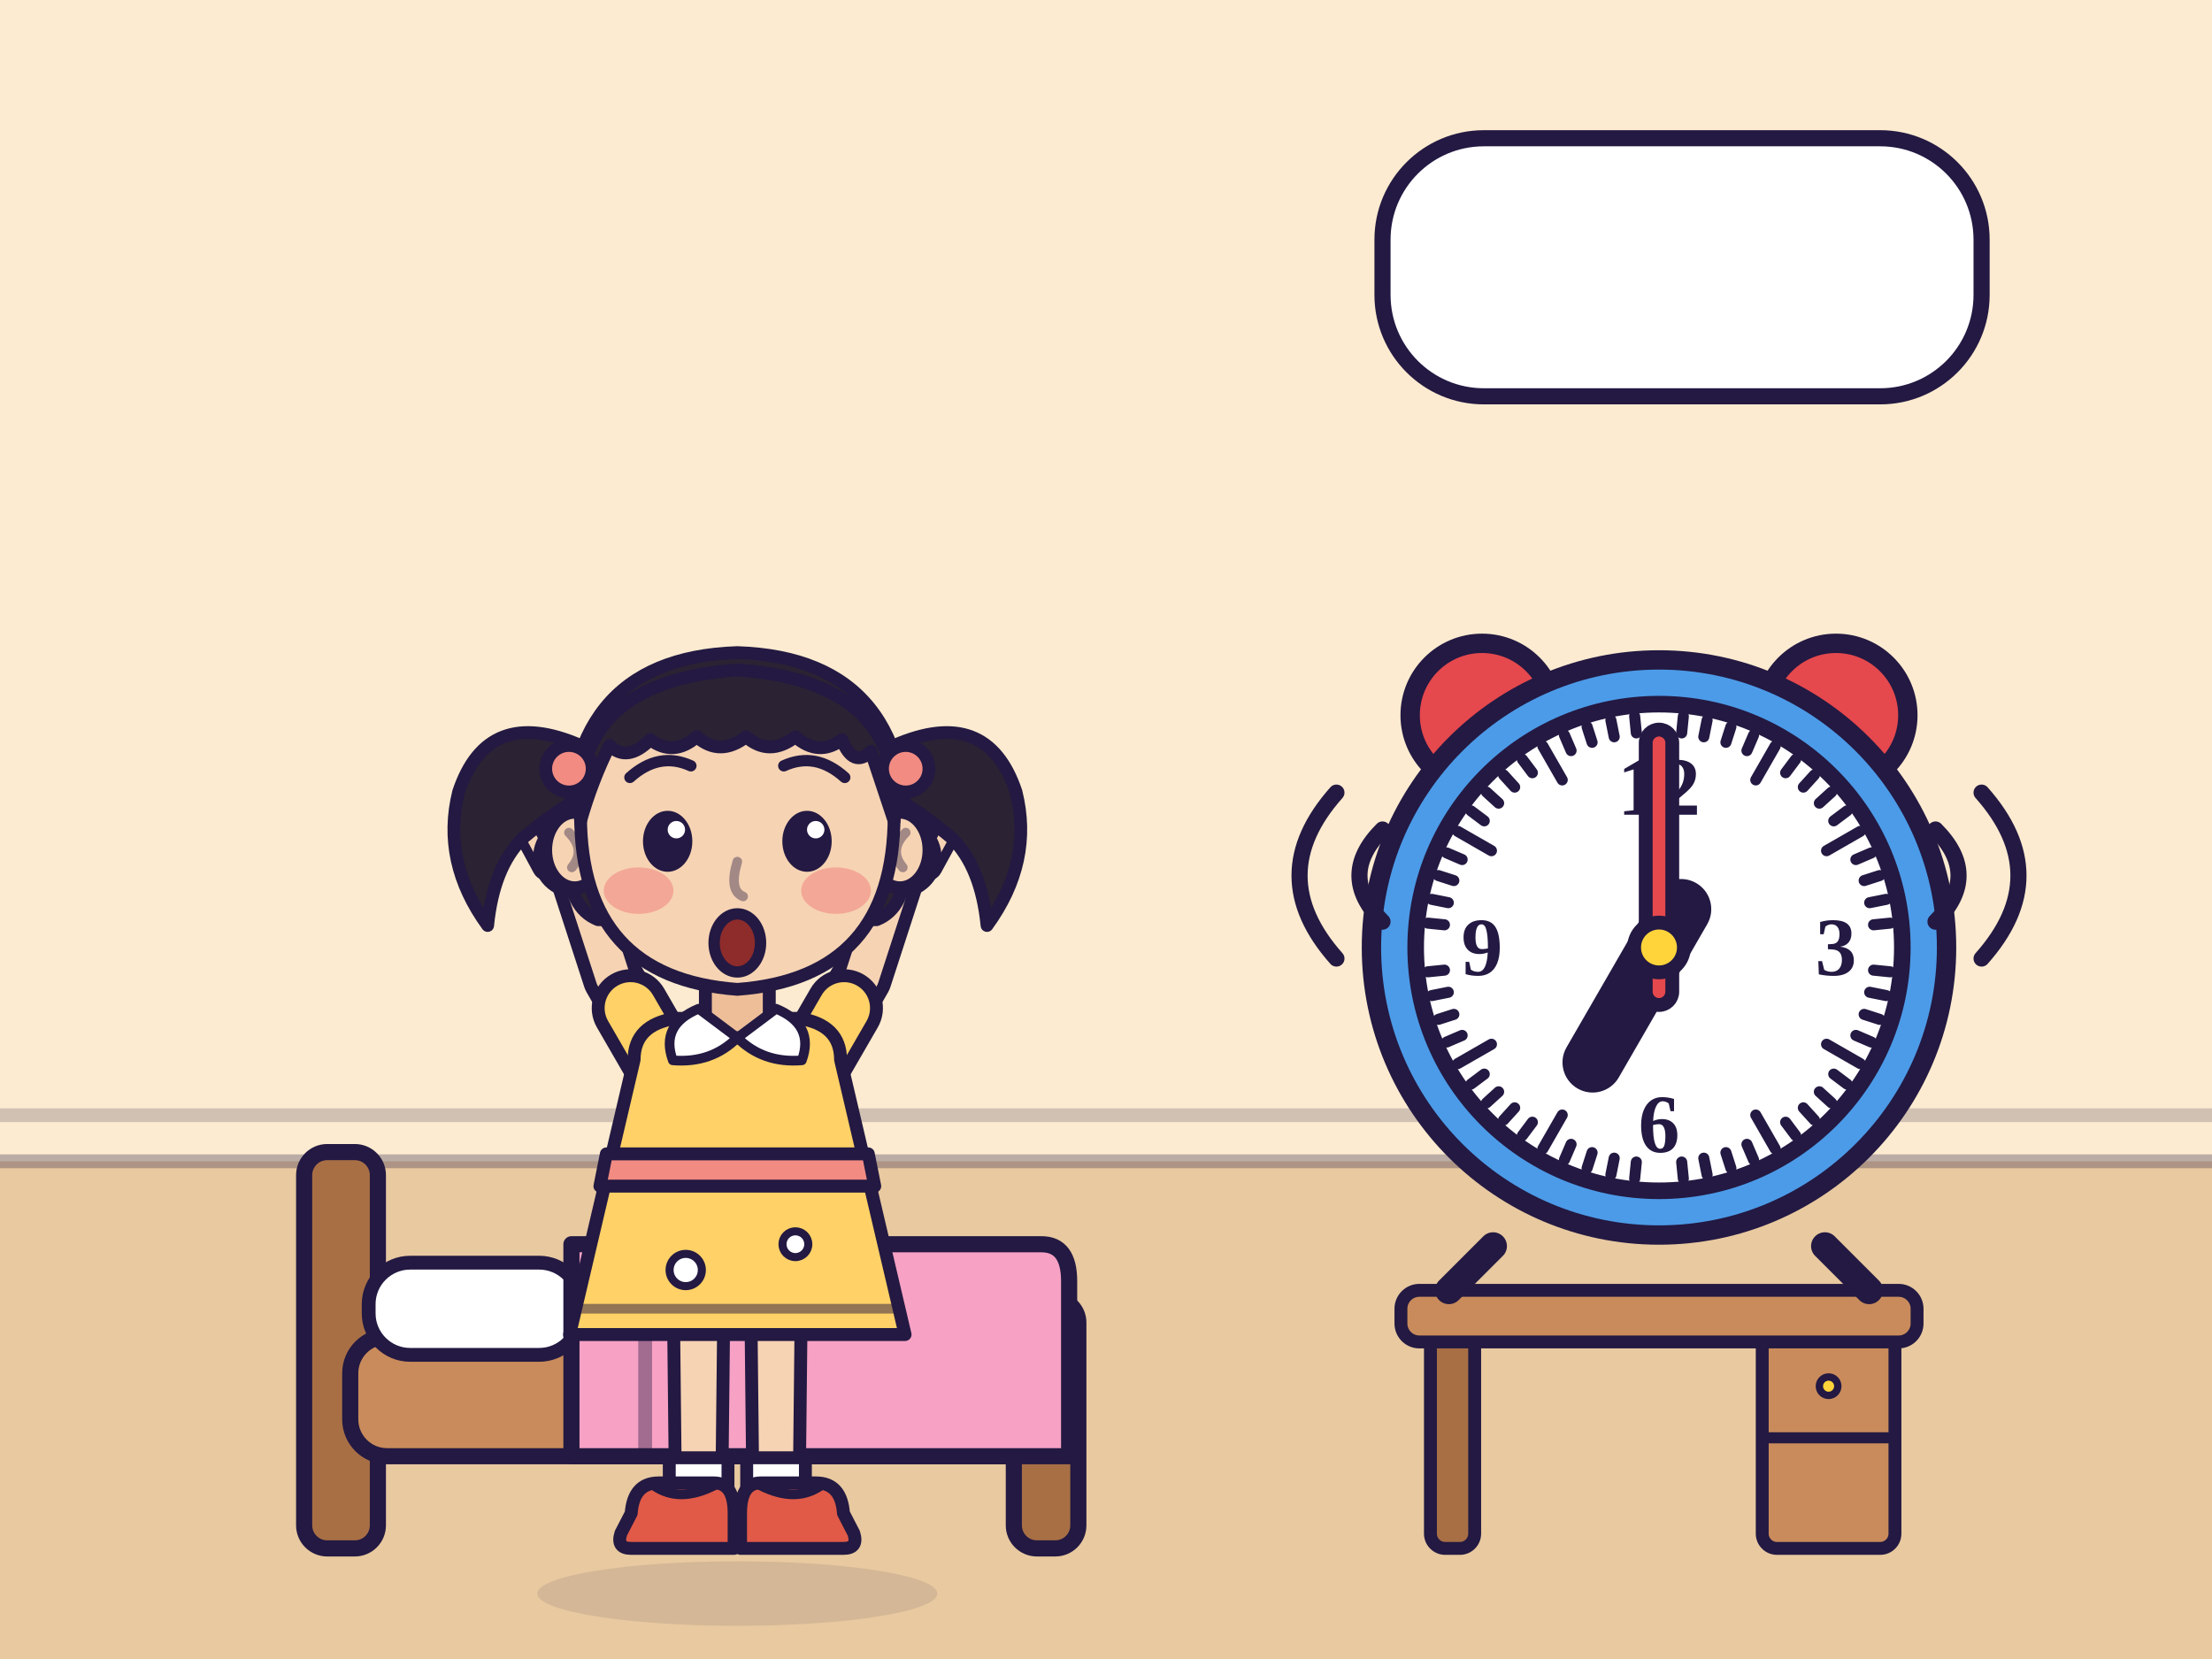
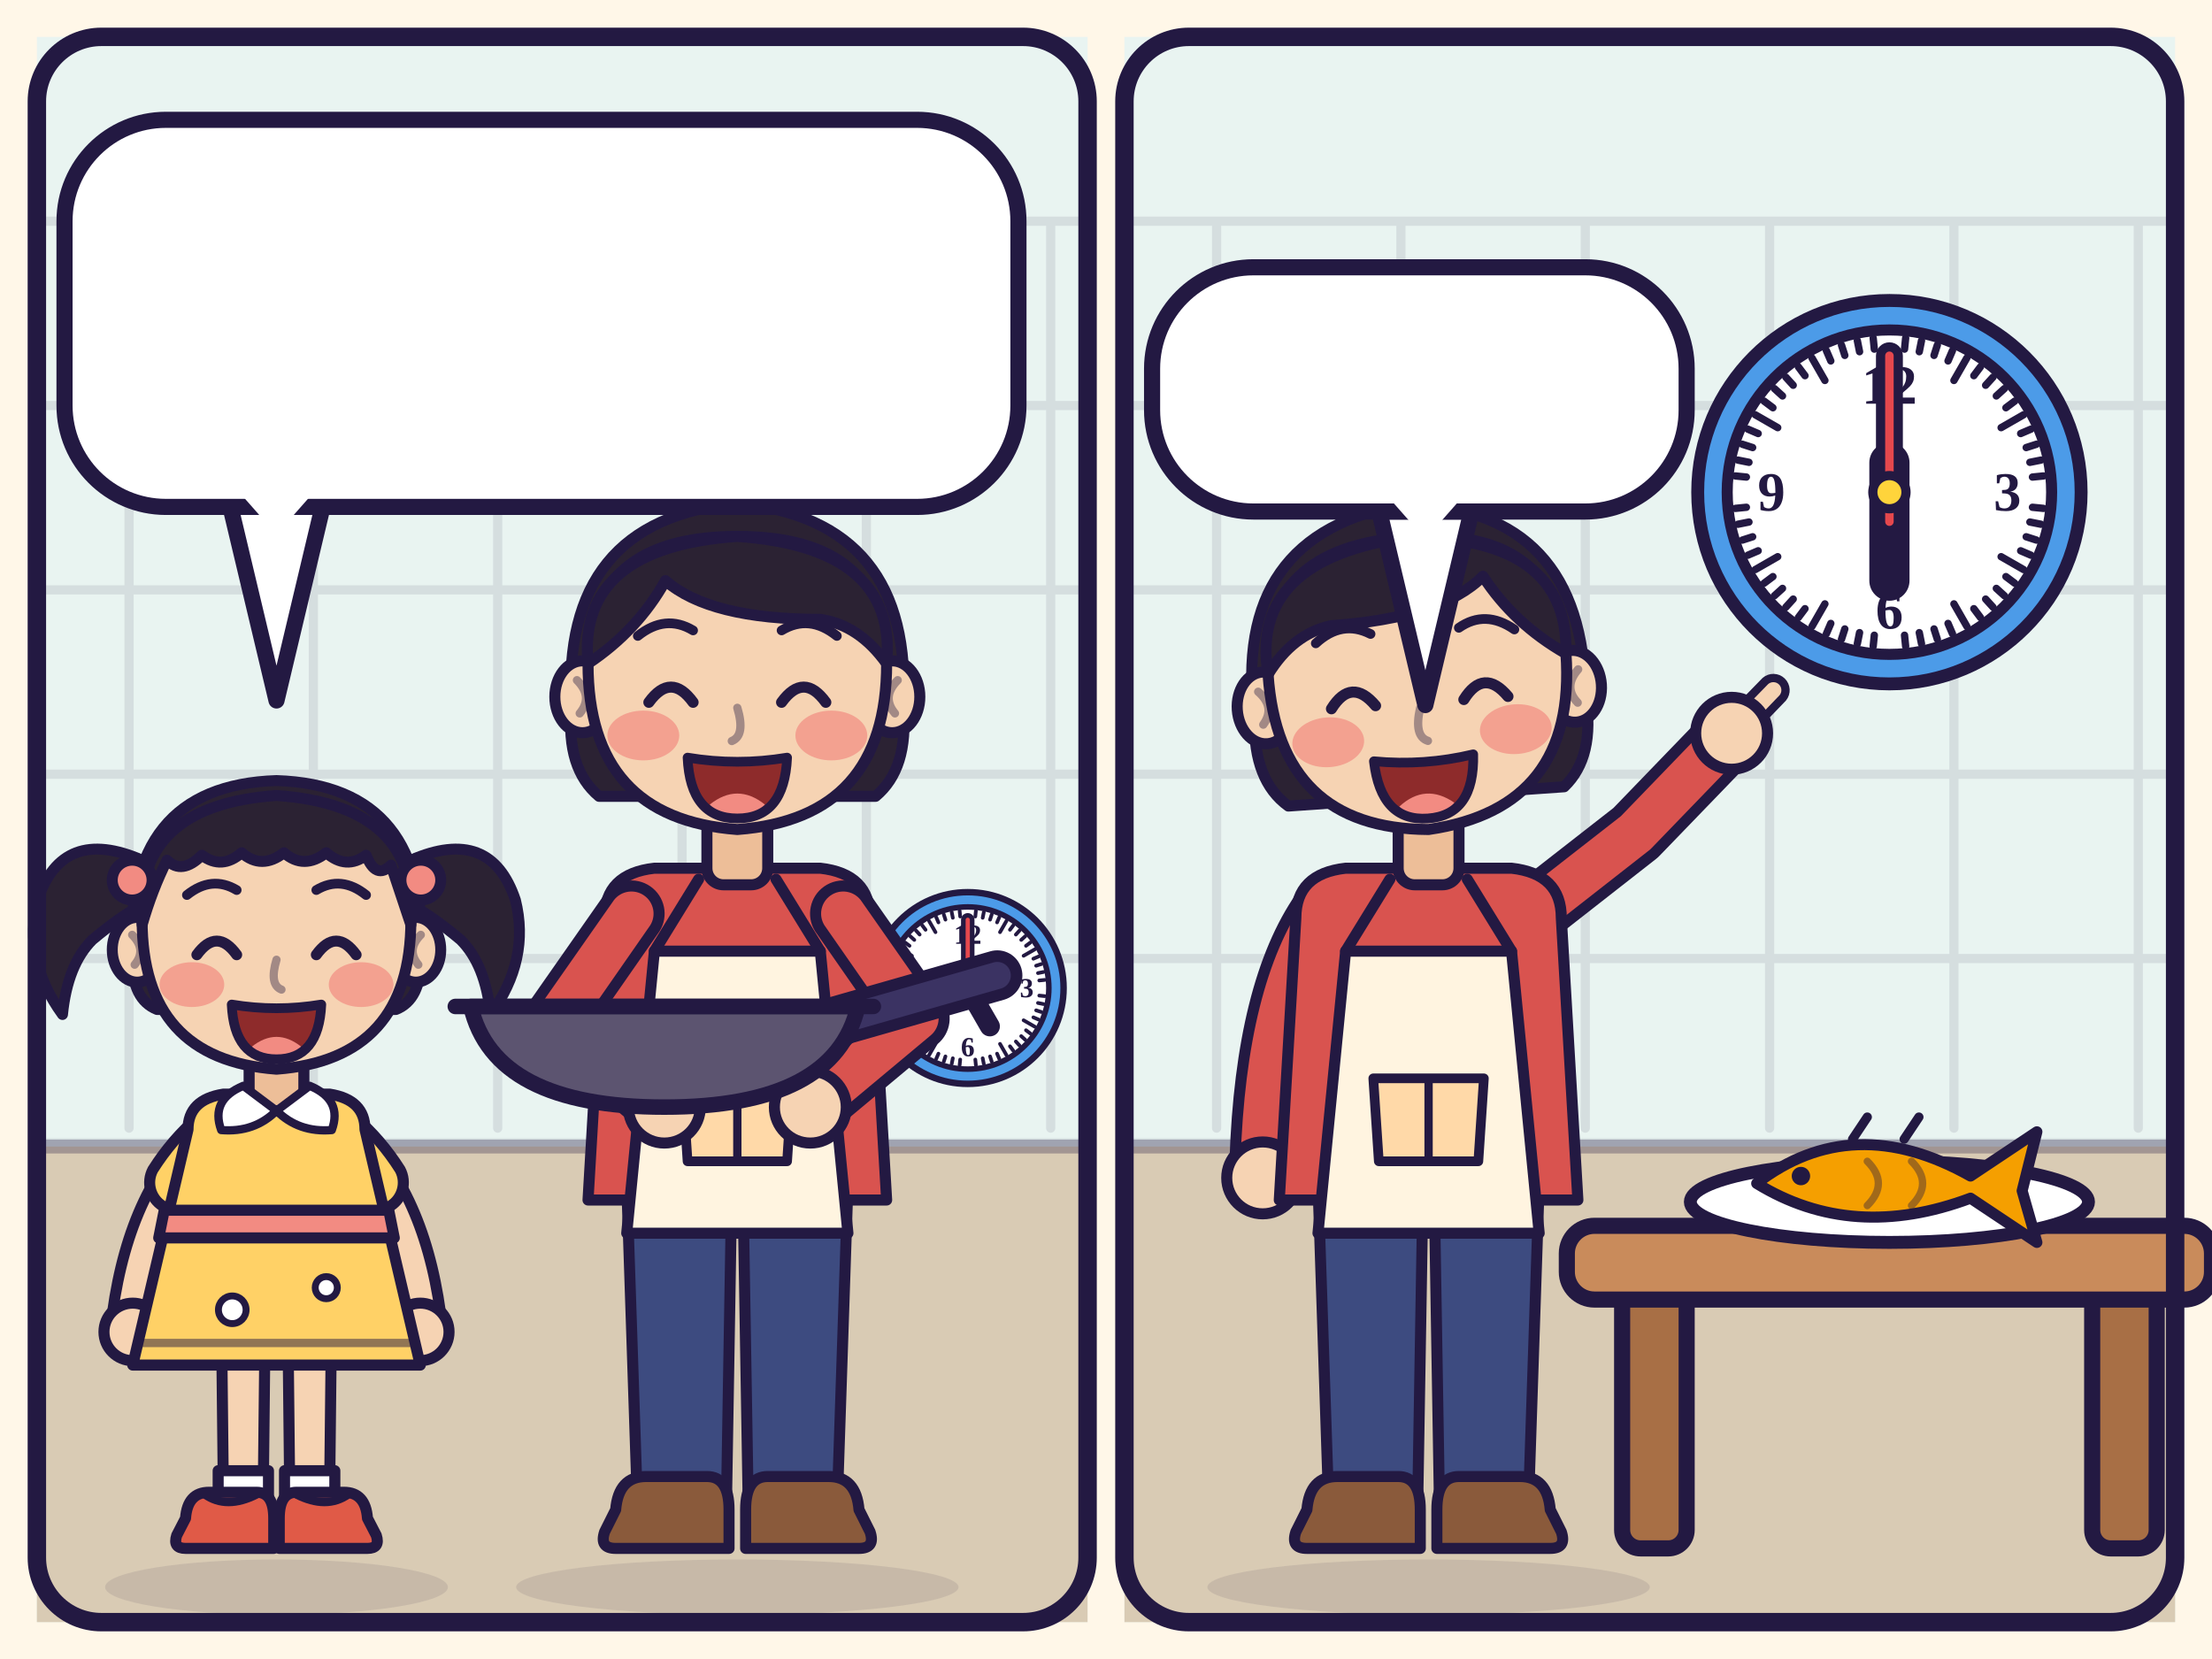
- <svg xmlns="http://www.w3.org/2000/svg" viewBox="0 0 480 360" role="img" aria-label="The alarm clock rings at exactly 7:00; Little Sister gets up by her bed: &quot;七点！&quot;">
+ <svg xmlns="http://www.w3.org/2000/svg" viewBox="0 0 480 360" role="img" aria-label="Panel 1 (five o’clock): Little Sister asks Mom, who is cooking: &quot;妈妈，我们几点吃饭？&quot; Panel 2 (six o’clock): Mom points at the clock: &quot;六点。&quot;">
  <g stroke="#231942" stroke-width="3.5" stroke-linejoin="round" stroke-linecap="round">
-     <rect x="0" y="0" width="480" height="360" fill="#FCEBD0" stroke="none" />
-     <rect x="0" y="252" width="480" height="108" fill="#E8C9A0" stroke="none" />
-     <path d="M0 252L480 252" fill="none" stroke-width="3" opacity="0.3" />
-     <path d="M0 242L480 242" fill="none" stroke-width="3" opacity="0.2" />
-     <g transform="translate(150 336)">
-       <g class="prop p-bed">
-         <rect x="-84" y="-86" width="16" height="86" rx="5" fill="#A86F45" />
-         <rect x="70" y="-54" width="14" height="54" rx="5" fill="#A86F45" />
-         <rect x="-74" y="-46" width="152" height="26" rx="8" fill="#C98B5B" />
-         <rect x="-70" y="-62" width="46" height="20" rx="9" fill="#FFFFFF" stroke-width="3" />
-         <path d="M-26-66L76-66Q82-66 82-58L82-20L-26-20Z" fill="#F7A1C4" />
-         <path d="M-10-66L-10-20" fill="none" stroke-width="3" opacity="0.4" />
-       </g>
-     </g>
-     <g transform="translate(360 336) scale(0.8 0.8)">
-       <g class="prop p-desk">
-         <rect x="-62" y="-58" width="12" height="58" rx="4" fill="#A86F45" />
-         <rect x="28" y="-58" width="36" height="58" rx="4" fill="#C98B5B" />
-         <path d="M30-30L62-30" fill="none" stroke-width="3" />
-         <circle cx="46" cy="-44" r="2.5" fill="#FFD43B" stroke-width="2" />
-         <rect x="-70" y="-70" width="140" height="14" rx="5" fill="#C98B5B" />
-       </g>
-     </g>
-     <g transform="translate(360 280) scale(1.2 1.2)">
-       <g class="prop p-clock target">
-         <circle cx="-32" cy="-104" r="13" fill="#E5484D" />
-         <circle cx="32" cy="-104" r="13" fill="#E5484D" />
-         <path d="M-30-8L-38 0M30-8L38 0" fill="none" stroke-width="5" />
-         <circle cx="0" cy="-62" r="52" fill="#4C9BE8" />
-         <circle cx="0" cy="-62" r="44" fill="#FFFFFF" stroke-width="3" />
-         <path d="M4.1 -100.8L4.4 -103.8M8.1 -100.1L8.7 -103.1M12.1 -99.1L13 -101.9M15.9 -97.6L17.1 -100.4M17.5 -92.3L21 -98.4M22.9 -93.6L24.7 -96M26.1 -91L28.1 -93.2M29 -88.1L31.2 -90.1M31.6 -84.9L34 -86.7M30.3 -79.5L36.4 -83M35.6 -77.9L38.4 -79.1M37.1 -74.1L39.9 -75M38.1 -70.1L41.1 -70.7M38.8 -66.1L41.8 -66.4M38.8 -57.9L41.8 -57.6M38.1 -53.9L41.1 -53.3M37.1 -49.9L39.9 -49M35.6 -46.1L38.4 -44.9M30.3 -44.5L36.4 -41M31.6 -39.1L34 -37.3M29 -35.9L31.2 -33.9M26.1 -33L28.1 -30.8M22.9 -30.4L24.7 -28M17.5 -31.7L21 -25.6M15.9 -26.4L17.1 -23.6M12.1 -24.9L13 -22.1M8.1 -23.9L8.7 -20.9M4.1 -23.2L4.4 -20.2M-4.1 -23.2L-4.4 -20.2M-8.1 -23.9L-8.7 -20.9M-12.1 -24.9L-13 -22.1M-15.9 -26.4L-17.1 -23.6M-17.5 -31.7L-21 -25.6M-22.9 -30.4L-24.7 -28M-26.1 -33L-28.1 -30.8M-29 -35.9L-31.2 -33.9M-31.6 -39.1L-34 -37.3M-30.3 -44.5L-36.4 -41M-35.6 -46.1L-38.4 -44.9M-37.1 -49.9L-39.9 -49M-38.1 -53.9L-41.1 -53.3M-38.8 -57.9L-41.8 -57.6M-38.8 -66.1L-41.8 -66.4M-38.1 -70.1L-41.1 -70.7M-37.1 -74.1L-39.9 -75M-35.6 -77.9L-38.4 -79.1M-30.3 -79.5L-36.4 -83M-31.6 -84.9L-34 -86.7M-29 -88.1L-31.2 -90.1M-26.1 -91L-28.1 -93.2M-22.9 -93.6L-24.7 -96M-17.5 -92.3L-21 -98.4M-15.9 -97.6L-17.1 -100.4M-12.1 -99.1L-13 -101.9M-8.1 -100.1L-8.7 -103.1M-4.1 -100.8L-4.4 -103.8" fill="none" stroke-width="2" />
-         <text x="0" y="-86" font-family="Baloo 2, Nunito, sans-serif" font-weight="800" font-size="15" text-anchor="middle" fill="#231942" stroke="none">12</text>
-         <text x="32" y="-57" font-family="Baloo 2, Nunito, sans-serif" font-weight="800" font-size="15" text-anchor="middle" fill="#231942" stroke="none">3</text>
-         <text x="0" y="-25" font-family="Baloo 2, Nunito, sans-serif" font-weight="800" font-size="15" text-anchor="middle" fill="#231942" stroke="none">6</text>
-         <text x="-32" y="-57" font-family="Baloo 2, Nunito, sans-serif" font-weight="800" font-size="15" text-anchor="middle" fill="#231942" stroke="none">9</text>
-         <g transform="translate(0 -62)">
-           <g class="hand-h">
-             <g transform="rotate(210)">
-               <path d="M4.2 8L4.2-24A4.2 4.2 0 0 0-4.2-24L-4.2 8A4.2 4.2 0 0 0 4.2 8Z" fill="#231942" stroke-width="2.5" />
-             </g>
-           </g>
-         </g>
-         <g transform="translate(0 -62)">
-           <g class="hand-m">
-             <g transform="rotate(0)">
-               <path d="M2.4 8L2.4-37A2.4 2.4 0 0 0-2.4-37L-2.4 8A2.4 2.4 0 0 0 2.4 8Z" fill="#E5484D" stroke-width="2.5" />
-             </g>
-           </g>
-         </g>
-         <circle cx="0" cy="-62" r="4.5" fill="#FFD43B" stroke-width="2.5" />
-       </g>
-     </g>
-     <g transform="translate(420 210)">
-       <g class="prop p-sound-lines bob">
-         <path d="M0-30Q10-20 0-10M10-38Q26-20 10-2" fill="none" stroke-width="3.5" />
-       </g>
-     </g>
-     <g transform="translate(300 210) scale(-1 1)">
-       <g class="prop p-sound-lines bob">
-         <path d="M0-30Q10-20 0-10M10-38Q26-20 10-2" fill="none" stroke-width="3.5" />
-       </g>
-     </g>
-     <g transform="translate(160 336) scale(0.7 0.7)">
-       <g class="char c-1 ch-meimei act">
-         <g transform="translate(-150 -432)">
-           <ellipse class="shadow" cx="150" cy="446" rx="62" ry="10" fill="#231942" stroke="none" opacity="0.1" />
-           <g class="figure" stroke="#231942" stroke-width="4" stroke-linejoin="round" stroke-linecap="round">
-             <g class="legs">
-               <path d="M129.9 329.7L146.1 329.7L145.1 422.6L130.9 422.6Z" fill="#F6D3B3" />
-               <path d="M128.9 403.9L147.1 403.9L147.1 422.6L128.9 422.6Z" fill="#FFFFFF" />
-               <path d="M153.9 329.7L170.1 329.7L169.1 422.6L154.9 422.6Z" fill="#F6D3B3" />
-               <path d="M152.9 403.9L171.1 403.9L171.1 422.6L152.9 422.6Z" fill="#FFFFFF" />
-               <path d="M149 421.1Q149 411.7 142.8 411.7L125.6 411.7Q117.8 411.7 117.1 421.1L113.9 427.3Q112.4 432 117.1 432L149 432Z" fill="#E05A47" />
-               <path d="M124.1 412.5Q131.9 418 142.8 412.5" fill="none" stroke-width="3" />
-               <path d="M151 421.1Q151 411.7 157.2 411.7L174.4 411.7Q182.2 411.7 182.9 421.1L186.1 427.3Q187.6 432 182.9 432L151 432Z" fill="#E05A47" />
-               <path d="M175.9 412.5Q168.1 418 157.2 412.5" fill="none" stroke-width="3" />
-             </g>
-             <g transform="translate(150 333.7)">
-               <g class="upper">
-                 <g transform="translate(-150 -333.7)">
-                   <g transform="translate(172 283.7)">
-                     <g class="arm-left">
-                       <g transform="translate(-172 -283.7)">
-                         <path d="M178.4 287.4L195 258.6A7.4 7.4 0 0 0 195.6 257.2L205.5 226.7A7.4 7.4 0 0 0 191.5 222.2L181.9 251.9L165.6 280A7.4 7.4 0 0 0 178.4 287.4Z" fill="#F6D3B3" />
-                         <path d="M180.7 288.7L191.8 269.5A10 10 0 0 0 174.4 259.5L163.3 278.7A10 10 0 0 0 180.7 288.7Z" fill="#FFD166" />
-                         <path d="M195.5 215.4L197.5 200A3.1 3.1 0 0 0 191.4 199.2L189.3 214.6A3.1 3.1 0 0 0 195.5 215.4Z" fill="#F6D3B3" stroke-width="3" />
-                         <path d="M201 217.6L205.5 200A3.1 3.1 0 0 0 199.5 198.4L194.9 216.1A3.1 3.1 0 0 0 201 217.6Z" fill="#F6D3B3" stroke-width="3" />
-                         <path d="M206.4 219.8L213.1 202.8A3.1 3.1 0 0 0 207.3 200.6L200.6 217.5A3.1 3.1 0 0 0 206.4 219.8Z" fill="#F6D3B3" stroke-width="3" />
-                         <path d="M211.8 221.9L219.5 207.8A3.1 3.1 0 0 0 214 204.8L206.3 218.9A3.1 3.1 0 0 0 211.8 221.9Z" fill="#F6D3B3" stroke-width="3" />
-                         <path d="M202.2 218.3L192.4 208.2A3.4 3.4 0 0 0 187.5 213L197.3 223.1A3.4 3.4 0 0 0 202.2 218.3Z" fill="#F6D3B3" stroke-width="3" />
-                         <circle class="hand" cx="200.7" cy="217.7" r="10.6" fill="#F6D3B3" />
-                       </g>
-                     </g>
-                   </g>
-                   <g transform="translate(128 283.7)">
-                     <g class="arm-right">
-                       <g transform="translate(-128 -283.7)">
-                         <path d="M134.4 280L118.1 251.9L108.5 222.2A7.4 7.4 0 0 0 94.5 226.7L104.4 257.2A7.4 7.4 0 0 0 105 258.6L121.6 287.4A7.4 7.4 0 0 0 134.4 280Z" fill="#F6D3B3" />
-                         <path d="M136.7 278.7L125.6 259.5A10 10 0 0 0 108.2 269.5L119.3 288.7A10 10 0 0 0 136.7 278.7Z" fill="#FFD166" />
-                         <path d="M93.7 218.9L86.3 205.2A3.1 3.1 0 0 0 80.8 208.2L88.2 221.9A3.1 3.1 0 0 0 93.7 218.9Z" fill="#F6D3B3" stroke-width="3" />
-                         <path d="M99.4 217.5L92.7 200.6A3.1 3.1 0 0 0 86.9 202.8L93.6 219.8A3.1 3.1 0 0 0 99.4 217.5Z" fill="#F6D3B3" stroke-width="3" />
-                         <path d="M105.1 216.1L100.5 198.4A3.1 3.1 0 0 0 94.5 200L99 217.6A3.1 3.1 0 0 0 105.1 216.1Z" fill="#F6D3B3" stroke-width="3" />
-                         <path d="M110.7 214.6L108.6 198.6A3.1 3.1 0 0 0 102.4 199.5L104.5 215.4A3.1 3.1 0 0 0 110.7 214.6Z" fill="#F6D3B3" stroke-width="3" />
-                         <path d="M102.7 223.1L112.5 213A3.4 3.4 0 0 0 107.6 208.2L97.8 218.3A3.4 3.4 0 0 0 102.7 223.1Z" fill="#F6D3B3" stroke-width="3" />
-                         <circle class="hand" cx="99.3" cy="217.7" r="10.6" fill="#F6D3B3" />
-                       </g>
-                     </g>
-                   </g>
-                   <g class="body">
-                     <path d="M118 280.5Q118 269.7 130.8 267.7L169.2 267.7Q182 269.7 182 280.5L202 365.7L98 365.7Z" fill="#FFD166" />
-                     <path d="M109.4 309.7L190.6 309.7L192.6 319.7L107.4 319.7Z" fill="#F28B82" />
-                     <g class="neck">
-                       <rect x="140.1" y="250.7" width="19.8" height="23" rx="6" fill="#EDBE98" />
-                     </g>
-                     <path d="M138 264.7Q126 269.7 130 280.7Q142 281.7 150 273.7Z" fill="#FFFFFF" stroke-width="3" />
-                     <path d="M162 264.7Q174 269.7 170 280.7Q158 281.7 150 273.7Z" fill="#FFFFFF" stroke-width="3" />
-                     <circle cx="134" cy="345.7" r="5" fill="#FFFFFF" stroke-width="2.5" />
-                     <circle cx="168" cy="337.7" r="4" fill="#FFFFFF" stroke-width="2.5" />
-                     <path d="M101.6 357.7L198.4 357.7" fill="none" stroke-width="3" opacity="0.5" />
-                   </g>
-                   <g transform="translate(150 258.7)">
-                     <g class="head">
-                       <g transform="translate(-150 -258.7)">
-                         <g transform="translate(150 210.1) scale(0.9)" stroke-width="4.4">
-                           <g class="hair-back">
-                             <path d="M-54-30Q-86-44-96-14Q-102 10-86 32Q-84 12-74 2Q-62-8-54-12Z" fill="#2B2233" />
-                             <path d="M54-30Q86-44 96-14Q102 10 86 32Q84 12 74 2Q62-8 54-12Z" fill="#2B2233" />
-                             <path d="M-58 10Q-62-60 0-62Q62-60 58 10Q58 26 48 30L-48 30Q-58 26-58 10Z" fill="#2B2233" />
-                           </g>
-                           <g class="ears">
-                             <ellipse cx="-56" cy="6" rx="10" ry="13" fill="#F6D3B3" />
-                             <ellipse cx="56" cy="6" rx="10" ry="13" fill="#F6D3B3" />
-                             <path d="M-58 0Q-52 6-57 12" fill="none" stroke-width="3.3" opacity="0.4" />
-                             <path d="M58 0Q52 6 57 12" fill="none" stroke-width="3.3" opacity="0.4" />
-                           </g>
-                           <path class="face" d="M-54-6Q-54-52 0-52Q54-52 54-6Q54 50 0 54Q-54 50-54-6Z" fill="#F6D3B3" />
-                           <g class="hair">
-                             <path d="M-54-4Q-58-52 0-56Q58-52 54-4Q50-16 46-28Q40-22 36-32Q28-26 20-33Q11-26 3-33Q-6-26-14-33Q-22-26-30-32Q-38-24-44-30Q-50-18-54-4Z" fill="#2B2233" />
-                             <circle cx="-58" cy="-22" r="8" fill="#F28B82" />
-                             <circle cx="58" cy="-22" r="8" fill="#F28B82" />
-                           </g>
-                           <g class="cheeks">
-                             <ellipse cx="-34" cy="20" rx="12" ry="8" fill="#F28B82" stroke="none" opacity="0.6" />
-                             <ellipse cx="34" cy="20" rx="12" ry="8" fill="#F28B82" stroke="none" opacity="0.6" />
-                           </g>
-                           <g class="brows">
-                             <path d="M-37-19Q-27-28-16-23M16-23Q27-28 37-19" fill="none" stroke-width="3.9" />
-                           </g>
-                           <g transform="translate(0 4)">
-                             <g class="eyes">
-                               <g transform="translate(0 -4)">
-                                 <ellipse cx="-24" cy="3" rx="8.5" ry="10.5" fill="#231942" stroke="none" />
-                                 <ellipse cx="24" cy="3" rx="8.5" ry="10.5" fill="#231942" stroke="none" />
-                                 <circle cx="-21" cy="-1" r="3" fill="#FFFFFF" stroke="none" />
-                                 <circle cx="27" cy="-1" r="3" fill="#FFFFFF" stroke="none" />
+     <rect x="0" y="0" width="480" height="360" fill="#FFF7E8" stroke="none" />
+     <g class="panel panel-1">
+       <rect x="8" y="8" width="228" height="344" fill="#E9F4F1" stroke="none" />
+       <path d="M28 48L28 244.8M68 48L68 244.8M108 48L108 244.8M148 48L148 244.8M188 48L188 244.8M228 48L228 244.8M8 48L236 48M8 88L236 88M8 128L236 128M8 168L236 168M8 208L236 208M8 248L236 248" fill="none" stroke-width="2" opacity="0.1" />
+       <rect x="8" y="248.8" width="228" height="103.2" fill="#D9CBB4" stroke="none" />
+       <path d="M8 248.8L236 248.8" fill="none" stroke-width="3" opacity="0.3" />
+       <g transform="translate(210 236) scale(0.4 0.4)">
+         <g class="prop p-clock">
+           <circle cx="0" cy="-54" r="52" fill="#4C9BE8" />
+           <circle cx="0" cy="-54" r="44" fill="#FFFFFF" stroke-width="3" />
+           <path d="M4.1 -92.8L4.4 -95.8M8.1 -92.1L8.7 -95.1M12.1 -91.1L13 -93.9M15.9 -89.6L17.1 -92.4M17.5 -84.3L21 -90.4M22.9 -85.6L24.7 -88M26.1 -83L28.1 -85.2M29 -80.1L31.2 -82.1M31.6 -76.9L34 -78.7M30.3 -71.5L36.4 -75M35.6 -69.9L38.4 -71.1M37.1 -66.1L39.9 -67M38.1 -62.1L41.1 -62.7M38.8 -58.1L41.8 -58.4M38.8 -49.9L41.8 -49.6M38.1 -45.9L41.1 -45.3M37.1 -41.9L39.9 -41M35.6 -38.1L38.4 -36.9M30.3 -36.5L36.4 -33M31.6 -31.1L34 -29.3M29 -27.9L31.2 -25.9M26.1 -25L28.1 -22.8M22.9 -22.4L24.7 -20M17.5 -23.7L21 -17.6M15.9 -18.4L17.1 -15.6M12.1 -16.9L13 -14.1M8.1 -15.9L8.7 -12.9M4.1 -15.2L4.4 -12.2M-4.1 -15.2L-4.4 -12.2M-8.1 -15.9L-8.7 -12.9M-12.1 -16.9L-13 -14.1M-15.9 -18.4L-17.1 -15.6M-17.5 -23.7L-21 -17.6M-22.9 -22.4L-24.7 -20M-26.1 -25L-28.1 -22.8M-29 -27.9L-31.2 -25.9M-31.6 -31.1L-34 -29.3M-30.3 -36.5L-36.4 -33M-35.6 -38.1L-38.4 -36.9M-37.1 -41.9L-39.9 -41M-38.1 -45.9L-41.1 -45.3M-38.8 -49.9L-41.8 -49.6M-38.8 -58.1L-41.8 -58.4M-38.1 -62.1L-41.1 -62.7M-37.1 -66.1L-39.9 -67M-35.6 -69.9L-38.4 -71.1M-30.3 -71.5L-36.4 -75M-31.6 -76.9L-34 -78.7M-29 -80.1L-31.2 -82.1M-26.1 -83L-28.1 -85.2M-22.9 -85.6L-24.7 -88M-17.5 -84.3L-21 -90.4M-15.9 -89.6L-17.1 -92.4M-12.1 -91.1L-13 -93.9M-8.1 -92.1L-8.7 -95.1M-4.1 -92.8L-4.4 -95.8" fill="none" stroke-width="2" />
+           <text x="0" y="-78" font-family="Baloo 2, Nunito, sans-serif" font-weight="800" font-size="15" text-anchor="middle" fill="#231942" stroke="none">12</text>
+           <text x="32" y="-49" font-family="Baloo 2, Nunito, sans-serif" font-weight="800" font-size="15" text-anchor="middle" fill="#231942" stroke="none">3</text>
+           <text x="0" y="-17" font-family="Baloo 2, Nunito, sans-serif" font-weight="800" font-size="15" text-anchor="middle" fill="#231942" stroke="none">6</text>
+           <text x="-32" y="-49" font-family="Baloo 2, Nunito, sans-serif" font-weight="800" font-size="15" text-anchor="middle" fill="#231942" stroke="none">9</text>
+           <g transform="translate(0 -54)">
+             <g class="hand-h">
+               <g transform="rotate(150)">
+                 <path d="M4.2 8L4.2-24A4.2 4.2 0 0 0-4.2-24L-4.2 8A4.2 4.2 0 0 0 4.2 8Z" fill="#231942" stroke-width="2.5" />
+               </g>
+             </g>
+           </g>
+           <g transform="translate(0 -54)">
+             <g class="hand-m">
+               <g transform="rotate(0)">
+                 <path d="M2.4 8L2.4-37A2.4 2.4 0 0 0-2.4-37L-2.4 8A2.4 2.4 0 0 0 2.4 8Z" fill="#E5484D" stroke-width="2.5" />
+               </g>
+             </g>
+           </g>
+           <circle cx="0" cy="-54" r="4.5" fill="#FFD43B" stroke-width="2.5" />
+         </g>
+       </g>
+       <g transform="translate(60 336) scale(0.6 0.6)">
+         <g class="char c-1 ch-meimei">
+           <g transform="translate(-150 -432)">
+             <ellipse class="shadow" cx="150" cy="446" rx="62" ry="10" fill="#231942" stroke="none" opacity="0.1" />
+             <g class="figure" stroke="#231942" stroke-width="4" stroke-linejoin="round" stroke-linecap="round">
+               <g class="legs">
+                 <path d="M129.9 329.7L146.1 329.7L145.1 422.6L130.9 422.6Z" fill="#F6D3B3" />
+                 <path d="M128.9 403.9L147.1 403.9L147.1 422.6L128.9 422.6Z" fill="#FFFFFF" />
+                 <path d="M153.9 329.7L170.1 329.7L169.1 422.6L154.9 422.6Z" fill="#F6D3B3" />
+                 <path d="M152.9 403.9L171.1 403.9L171.1 422.6L152.9 422.6Z" fill="#FFFFFF" />
+                 <path d="M149 421.1Q149 411.7 142.8 411.7L125.6 411.7Q117.8 411.7 117.1 421.1L113.9 427.3Q112.4 432 117.1 432L149 432Z" fill="#E05A47" />
+                 <path d="M124.1 412.5Q131.9 418 142.8 412.5" fill="none" stroke-width="3" />
+                 <path d="M151 421.1Q151 411.7 157.2 411.7L174.4 411.7Q182.2 411.7 182.9 421.1L186.1 427.3Q187.6 432 182.9 432L151 432Z" fill="#E05A47" />
+                 <path d="M175.9 412.5Q168.1 418 157.2 412.5" fill="none" stroke-width="3" />
+               </g>
+               <g transform="translate(150 333.7)">
+                 <g class="upper">
+                   <g transform="translate(-150 -333.7)">
+                     <g transform="translate(172 283.7)">
+                       <g class="arm-left">
+                         <g transform="translate(-172 -283.7)">
+                           <path d="M167.2 289.3Q189.1 308 194.7 348.7A7.4 7.4 0 0 0 209.3 346.7Q202.9 300.4 176.8 278.1A7.4 7.4 0 0 0 167.2 289.3Z" fill="#F6D3B3" />
+                           <path d="M165.5 291.3Q172.5 297.3 177.8 305.6A10 10 0 0 0 194.7 295Q187.8 284.1 178.5 276.1A10 10 0 0 0 165.5 291.3Z" fill="#FFD166" />
+                           <circle class="hand" cx="202" cy="353.7" r="10.4" fill="#F6D3B3" />
+                         </g>
+                       </g>
+                     </g>
+                     <g transform="translate(128 283.7)">
+                       <g class="arm-right">
+                         <g transform="translate(-128 -283.7)">
+                           <path d="M123.2 278.1Q97.1 300.4 90.7 346.7A7.4 7.4 0 0 0 105.3 348.7Q110.9 308 132.8 289.3A7.4 7.4 0 0 0 123.2 278.1Z" fill="#F6D3B3" />
+                           <path d="M121.5 276.1Q112.2 284.1 105.3 295A10 10 0 0 0 122.2 305.6Q127.5 297.3 134.5 291.3A10 10 0 0 0 121.5 276.1Z" fill="#FFD166" />
+                           <circle class="hand" cx="98" cy="353.7" r="10.4" fill="#F6D3B3" />
+                         </g>
+                       </g>
+                     </g>
+                     <g class="body">
+                       <path d="M118 280.5Q118 269.7 130.8 267.7L169.2 267.7Q182 269.7 182 280.5L202 365.7L98 365.7Z" fill="#FFD166" />
+                       <path d="M109.4 309.7L190.6 309.7L192.6 319.7L107.4 319.7Z" fill="#F28B82" />
+                       <g class="neck">
+                         <rect x="140.1" y="250.7" width="19.8" height="23" rx="6" fill="#EDBE98" />
+                       </g>
+                       <path d="M138 264.7Q126 269.7 130 280.7Q142 281.7 150 273.7Z" fill="#FFFFFF" stroke-width="3" />
+                       <path d="M162 264.7Q174 269.7 170 280.7Q158 281.7 150 273.7Z" fill="#FFFFFF" stroke-width="3" />
+                       <circle cx="134" cy="345.7" r="5" fill="#FFFFFF" stroke-width="2.5" />
+                       <circle cx="168" cy="337.7" r="4" fill="#FFFFFF" stroke-width="2.5" />
+                       <path d="M101.6 357.7L198.4 357.7" fill="none" stroke-width="3" opacity="0.5" />
+                     </g>
+                     <g transform="translate(150 258.7)">
+                       <g class="head">
+                         <g transform="translate(-150 -258.7)">
+                           <g transform="translate(150 210.1) scale(0.9)" stroke-width="4.4">
+                             <g class="hair-back">
+                               <path d="M-54-30Q-86-44-96-14Q-102 10-86 32Q-84 12-74 2Q-62-8-54-12Z" fill="#2B2233" />
+                               <path d="M54-30Q86-44 96-14Q102 10 86 32Q84 12 74 2Q62-8 54-12Z" fill="#2B2233" />
+                               <path d="M-58 10Q-62-60 0-62Q62-60 58 10Q58 26 48 30L-48 30Q-58 26-58 10Z" fill="#2B2233" />
+                             </g>
+                             <g class="ears">
+                               <ellipse cx="-56" cy="6" rx="10" ry="13" fill="#F6D3B3" />
+                               <ellipse cx="56" cy="6" rx="10" ry="13" fill="#F6D3B3" />
+                               <path d="M-58 0Q-52 6-57 12" fill="none" stroke-width="3.3" opacity="0.4" />
+                               <path d="M58 0Q52 6 57 12" fill="none" stroke-width="3.3" opacity="0.4" />
+                             </g>
+                             <path class="face" d="M-54-6Q-54-52 0-52Q54-52 54-6Q54 50 0 54Q-54 50-54-6Z" fill="#F6D3B3" />
+                             <g class="hair">
+                               <path d="M-54-4Q-58-52 0-56Q58-52 54-4Q50-16 46-28Q40-22 36-32Q28-26 20-33Q11-26 3-33Q-6-26-14-33Q-22-26-30-32Q-38-24-44-30Q-50-18-54-4Z" fill="#2B2233" />
+                               <circle cx="-58" cy="-22" r="8" fill="#F28B82" />
+                               <circle cx="58" cy="-22" r="8" fill="#F28B82" />
+                             </g>
+                             <g class="cheeks">
+                               <ellipse cx="-34" cy="20" rx="13" ry="9" fill="#F28B82" stroke="none" opacity="0.7" />
+                               <ellipse cx="34" cy="20" rx="13" ry="9" fill="#F28B82" stroke="none" opacity="0.7" />
+                             </g>
+                             <g class="brows">
+                               <path d="M-36-16Q-26-24-16-18M16-18Q26-24 36-16" fill="none" stroke-width="3.9" />
+                             </g>
+                             <g transform="translate(0 4)">
+                               <g class="eyes">
+                                 <g transform="translate(0 -4)">
+                                   <path d="M-32 8Q-24-3-16 8M16 8Q24-3 32 8" fill="none" stroke-width="4.4" />
+                                 </g>
                              </g>
                            </g>
-                           </g>
-                           <g class="nose">
-                             <path d="M0 10Q-3 20 2 22" fill="none" stroke-width="3.3" opacity="0.4" />
-                           </g>
-                           <g class="mouth">
-                             <ellipse cx="0" cy="38" rx="8" ry="10" fill="#8E2B2B" stroke-width="3.9" />
+                             <g class="nose">
+                               <path d="M0 10Q-3 20 2 22" fill="none" stroke-width="3.3" opacity="0.4" />
+                             </g>
+                             <g class="mouth">
+                               <path d="M-18 28Q0 31 18 28Q17 50 0 50Q-17 50-18 28Z" fill="#8E2B2B" stroke="none" />
+                               <path d="M-10 45Q0 37 10 45Q6 50 0 50Q-6 50-10 45Z" fill="#F28B82" stroke="none" />
+                               <path d="M-18 28Q0 31 18 28Q17 50 0 50Q-17 50-18 28Z" fill="none" stroke-width="3.9" />
+                             </g>
                          </g>
                        </g>
                      </g>
                    </g>
                  </g>
                </g>
              </g>
            </g>
          </g>
        </g>
      </g>
+       <g transform="translate(160 336) scale(-0.6 0.6)">
+         <g class="char c-2 ch-mama">
+           <g transform="translate(-150 -432)">
+             <ellipse class="shadow" cx="150" cy="446" rx="80" ry="10" fill="#231942" stroke="none" opacity="0.1" />
+             <g class="figure" stroke="#231942" stroke-width="4" stroke-linejoin="round" stroke-linecap="round">
+               <g class="legs">
+                 <path d="M110 300L148 300L146 420L114 420Z" fill="#3D4B80" />
+                 <path d="M190 300L152 300L154 420L186 420Z" fill="#3D4B80" />
+                 <path d="M147 418Q147 406 139 406L117 406Q107 406 106 418L102 426Q100 432 106 432L147 432Z" fill="#8A5A3B" />
+                 <path d="M153 418Q153 406 161 406L183 406Q193 406 194 418L198 426Q200 432 194 432L153 432Z" fill="#8A5A3B" />
+               </g>
+               <g transform="translate(150 300)">
+                 <g class="upper">
+                   <g transform="translate(-150 -300)">
+                     <g class="body">
+                       <path d="M102 204Q102 188 120 186L180 186Q198 188 198 204L204 306L96 306Z" fill="#D9534F" />
+                       <path class="apron" d="M120 216L180 216L190 318L110 318Z" fill="#FFF4E0" />
+                       <path d="M120 216L136 190M180 216L164 190" fill="none" stroke-width="4" />
+                       <path d="M130 262L170 262L168 292L132 292Z" fill="#FFD9A8" stroke-width="3.5" />
+                       <path d="M150 262L150 292" fill="none" stroke-width="3" />
+                       <g class="neck">
+                         <rect x="139" y="164" width="22" height="28" rx="6" fill="#EDBE98" />
+                       </g>
+                     </g>
+                     <g transform="translate(150 172)">
+                       <g class="head">
+                         <g transform="translate(-150 -172)">
+                           <g transform="translate(150 118) scale(1)" stroke-width="4">
+                             <g class="hair-back">
+                               <circle cx="0" cy="-64" r="24" fill="#2B2233" />
+                               <path d="M-60 10Q-64-58 0-64Q64-58 60 10Q62 32 50 42L-50 42Q-62 32-60 10Z" fill="#2B2233" />
+                             </g>
+                             <g class="ears">
+                               <ellipse cx="-56" cy="6" rx="10" ry="13" fill="#F6D3B3" />
+                               <ellipse cx="56" cy="6" rx="10" ry="13" fill="#F6D3B3" />
+                               <path d="M-58 0Q-52 6-57 12" fill="none" stroke-width="3" opacity="0.4" />
+                               <path d="M58 0Q52 6 57 12" fill="none" stroke-width="3" opacity="0.4" />
+                             </g>
+                             <path class="face" d="M-54-6Q-54-52 0-52Q54-52 54-6Q54 50 0 54Q-54 50-54-6Z" fill="#F6D3B3" />
+                             <g class="hair">
+                               <path d="M-54-6Q-58-48 0-52Q58-48 54-6Q36-18 26-36Q10-22-30-22Q-44-20-54-6Z" fill="#2B2233" />
+                             </g>
+                             <g class="cheeks">
+                               <ellipse cx="-34" cy="20" rx="13" ry="9" fill="#F28B82" stroke="none" opacity="0.7" />
+                               <ellipse cx="34" cy="20" rx="13" ry="9" fill="#F28B82" stroke="none" opacity="0.7" />
+                             </g>
+                             <g class="brows">
+                               <path d="M-36-16Q-26-24-16-18M16-18Q26-24 36-16" fill="none" stroke-width="3.5" />
+                             </g>
+                             <g transform="translate(0 4)">
+                               <g class="eyes">
+                                 <g transform="translate(0 -4)">
+                                   <path d="M-32 8Q-24-3-16 8M16 8Q24-3 32 8" fill="none" stroke-width="4" />
+                                 </g>
+                               </g>
+                             </g>
+                             <g class="nose">
+                               <path d="M0 10Q-3 20 2 22" fill="none" stroke-width="3" opacity="0.4" />
+                             </g>
+                             <g class="mouth">
+                               <path d="M-18 28Q0 31 18 28Q17 50 0 50Q-17 50-18 28Z" fill="#8E2B2B" stroke="none" />
+                               <path d="M-10 45Q0 37 10 45Q6 50 0 50Q-6 50-10 45Z" fill="#F28B82" stroke="none" />
+                               <path d="M-18 28Q0 31 18 28Q17 50 0 50Q-17 50-18 28Z" fill="none" stroke-width="3.5" />
+                             </g>
+                           </g>
+                         </g>
+                       </g>
+                     </g>
+                     <g transform="translate(188 202)">
+                       <g class="arm-left">
+                         <g transform="translate(-188 -202)">
+                           <path d="M179.8 207.7L201.3 238.6L173.8 261.5A10 10 0 0 0 186.6 276.9L221.2 248A10 10 0 0 0 223 234.6L196.2 196.3A10 10 0 0 0 179.8 207.7Z" fill="#D9534F" />
+                           <circle class="hand" cx="176.4" cy="272.4" r="13" fill="#F6D3B3" />
+                         </g>
+                       </g>
+                     </g>
+                     <g transform="translate(112 202)">
+                       <g class="arm-right">
+                         <g transform="translate(-112 -202)">
+                           <path d="M103.8 196.3L77 234.6A10 10 0 0 0 78.8 248L113.4 276.9A10 10 0 0 0 126.2 261.5L98.7 238.6L120.2 207.7A10 10 0 0 0 103.8 196.3Z" fill="#D9534F" />
+                           <circle class="hand" cx="123.6" cy="272.4" r="13" fill="#F6D3B3" />
+                         </g>
+                       </g>
+                     </g>
+                     <g transform="translate(176.4 272.4) scale(-1.4 1.4)">
+                       <g class="prop p-wok">
+                         <path d="M45.4-17.2L87.4-29.2A5 5 0 0 0 84.6-38.8L42.6-26.8A5 5 0 0 0 45.4-17.2Z" fill="#3B3363" stroke-width="3" />
+                         <path d="M-50-26L50-26Q44 0 0 0Q-44 0-50-26Z" fill="#5C5470" />
+                         <path d="M-54-26L54-26" fill="none" stroke-width="4" />
+                       </g>
+                     </g>
+                   </g>
+                 </g>
+               </g>
+             </g>
+           </g>
+         </g>
+       </g>
+       <g transform="translate(60 152)">
+         <g class="bubble b-1 has-text line-0">
+           <g transform="translate(-60 -152)">
+             <path d="M50 110L60 152L70 110Z" fill="#FFFFFF" />
+             <rect x="14" y="26" width="207" height="84" rx="22" fill="#FFFFFF" />
+             <path d="M51.2 106L60 116L68.8 106Z" fill="#FFFFFF" stroke="none" />
+           </g>
+         </g>
+       </g>
+       <rect x="8" y="8" width="228" height="344" rx="14" fill="none" stroke-width="4" />
    </g>
-     <g transform="translate(365 86)">
-       <g class="bubble b-1 has-text">
-         <g transform="translate(-365 -86)">
-           <rect x="300" y="30" width="130" height="56" rx="22" fill="#FFFFFF" />
-         </g>
-       </g>
+     <g class="panel panel-2">
+       <rect x="244" y="8" width="228" height="344" fill="#E9F4F1" stroke="none" />
+       <path d="M264 48L264 244.8M304 48L304 244.8M344 48L344 244.8M384 48L384 244.8M424 48L424 244.8M464 48L464 244.8M244 48L472 48M244 88L472 88M244 128L472 128M244 168L472 168M244 208L472 208M244 248L472 248" fill="none" stroke-width="2" opacity="0.1" />
+       <rect x="244" y="248.8" width="228" height="103.2" fill="#D9CBB4" stroke="none" />
+       <path d="M244 248.8L472 248.8" fill="none" stroke-width="3" opacity="0.3" />
+       <g transform="translate(410 150) scale(0.8 0.8)">
+         <g class="prop p-clock target">
+           <circle cx="0" cy="-54" r="52" fill="#4C9BE8" />
+           <circle cx="0" cy="-54" r="44" fill="#FFFFFF" stroke-width="3" />
+           <path d="M4.1 -92.8L4.4 -95.8M8.1 -92.1L8.7 -95.1M12.1 -91.1L13 -93.9M15.9 -89.6L17.1 -92.4M17.5 -84.3L21 -90.4M22.9 -85.6L24.7 -88M26.1 -83L28.1 -85.2M29 -80.1L31.2 -82.1M31.6 -76.9L34 -78.7M30.3 -71.5L36.4 -75M35.6 -69.9L38.4 -71.1M37.1 -66.1L39.9 -67M38.1 -62.1L41.1 -62.7M38.8 -58.1L41.8 -58.4M38.8 -49.9L41.8 -49.6M38.1 -45.9L41.1 -45.3M37.1 -41.9L39.9 -41M35.6 -38.1L38.4 -36.9M30.3 -36.5L36.4 -33M31.6 -31.1L34 -29.3M29 -27.9L31.2 -25.9M26.1 -25L28.1 -22.8M22.9 -22.4L24.7 -20M17.5 -23.7L21 -17.6M15.9 -18.4L17.1 -15.6M12.1 -16.9L13 -14.1M8.1 -15.9L8.7 -12.9M4.1 -15.2L4.4 -12.2M-4.1 -15.2L-4.4 -12.2M-8.1 -15.9L-8.7 -12.9M-12.1 -16.9L-13 -14.1M-15.9 -18.4L-17.1 -15.6M-17.5 -23.7L-21 -17.6M-22.9 -22.4L-24.7 -20M-26.1 -25L-28.1 -22.8M-29 -27.9L-31.2 -25.9M-31.6 -31.1L-34 -29.3M-30.3 -36.5L-36.4 -33M-35.6 -38.1L-38.4 -36.9M-37.1 -41.9L-39.9 -41M-38.1 -45.9L-41.1 -45.3M-38.8 -49.9L-41.8 -49.6M-38.8 -58.1L-41.8 -58.4M-38.1 -62.1L-41.1 -62.7M-37.1 -66.1L-39.9 -67M-35.6 -69.9L-38.4 -71.1M-30.3 -71.5L-36.4 -75M-31.6 -76.9L-34 -78.7M-29 -80.1L-31.2 -82.1M-26.1 -83L-28.1 -85.2M-22.9 -85.6L-24.7 -88M-17.5 -84.3L-21 -90.4M-15.9 -89.6L-17.1 -92.4M-12.1 -91.1L-13 -93.9M-8.1 -92.1L-8.7 -95.1M-4.1 -92.8L-4.4 -95.8" fill="none" stroke-width="2" />
+           <text x="0" y="-78" font-family="Baloo 2, Nunito, sans-serif" font-weight="800" font-size="15" text-anchor="middle" fill="#231942" stroke="none">12</text>
+           <text x="32" y="-49" font-family="Baloo 2, Nunito, sans-serif" font-weight="800" font-size="15" text-anchor="middle" fill="#231942" stroke="none">3</text>
+           <text x="0" y="-17" font-family="Baloo 2, Nunito, sans-serif" font-weight="800" font-size="15" text-anchor="middle" fill="#231942" stroke="none">6</text>
+           <text x="-32" y="-49" font-family="Baloo 2, Nunito, sans-serif" font-weight="800" font-size="15" text-anchor="middle" fill="#231942" stroke="none">9</text>
+           <g transform="translate(0 -54)">
+             <g class="hand-h">
+               <g transform="rotate(180)">
+                 <path d="M4.2 8L4.2-24A4.2 4.2 0 0 0-4.2-24L-4.2 8A4.2 4.2 0 0 0 4.2 8Z" fill="#231942" stroke-width="2.5" />
+               </g>
+             </g>
+           </g>
+           <g transform="translate(0 -54)">
+             <g class="hand-m">
+               <g transform="rotate(0)">
+                 <path d="M2.4 8L2.4-37A2.4 2.4 0 0 0-2.4-37L-2.4 8A2.4 2.4 0 0 0 2.4 8Z" fill="#E5484D" stroke-width="2.5" />
+               </g>
+             </g>
+           </g>
+           <circle cx="0" cy="-54" r="4.5" fill="#FFD43B" stroke-width="2.5" />
+         </g>
+       </g>
+       <g transform="translate(410 336)">
+         <g class="prop p-table">
+           <rect x="-58" y="-58" width="14" height="58" rx="4" fill="#A86F45" />
+           <rect x="44" y="-58" width="14" height="58" rx="4" fill="#A86F45" />
+           <rect x="-70" y="-70" width="140" height="16" rx="6" fill="#C98B5B" />
+         </g>
+       </g>
+       <g transform="translate(410 268) scale(0.8 0.8)">
+         <g class="prop p-fish-plate">
+           <ellipse cx="0" cy="-9" rx="54" ry="11" fill="#FFFFFF" />
+           <path d="M-36-14Q-10-34 22-16L40-28L36-12L40 2L22-10Q-10 2-36-14Z" fill="#F59F00" stroke-width="3" />
+           <circle cx="-24" cy="-16" r="2.5" fill="#231942" stroke="none" />
+           <path d="M-6-20Q0-14-6-8M6-20Q12-14 6-8" fill="none" stroke-width="2" opacity="0.4" />
+           <path d="M-10-26L-6-32M4-26L8-32" fill="none" stroke-width="2.5" />
+         </g>
+       </g>
+       <g transform="translate(310 336) scale(0.6 0.6)">
+         <g class="char c-3 ch-mama">
+           <g transform="translate(-150 -432)">
+             <ellipse class="shadow" cx="150" cy="446" rx="80" ry="10" fill="#231942" stroke="none" opacity="0.1" />
+             <g class="figure" stroke="#231942" stroke-width="4" stroke-linejoin="round" stroke-linecap="round">
+               <g class="legs">
+                 <path d="M110 300L148 300L146 420L114 420Z" fill="#3D4B80" />
+                 <path d="M190 300L152 300L154 420L186 420Z" fill="#3D4B80" />
+                 <path d="M147 418Q147 406 139 406L117 406Q107 406 106 418L102 426Q100 432 106 432L147 432Z" fill="#8A5A3B" />
+                 <path d="M153 418Q153 406 161 406L183 406Q193 406 194 418L198 426Q200 432 194 432L153 432Z" fill="#8A5A3B" />
+               </g>
+               <g transform="translate(150 300)">
+                 <g class="upper">
+                   <g transform="translate(-150 -300)">
+                     <g transform="translate(188 202)">
+                       <g class="arm-left act">
+                         <g transform="translate(-188 -202)">
+                           <path d="M194.2 209.9L231 181.1A10 10 0 0 0 232.1 180.1L263.3 147.8A10 10 0 0 0 248.9 133.9L218.2 165.7L181.8 194.1A10 10 0 0 0 194.2 209.9Z" fill="#D9534F" />
+                           <path d="M262.8 140.3L278.1 124.4A4.4 4.4 0 0 0 271.8 118.3L256.4 134.1A4.4 4.4 0 0 0 262.8 140.3Z" fill="#F6D3B3" stroke-width="3" />
+                           <circle class="hand" cx="259.6" cy="137.2" r="13" fill="#F6D3B3" />
+                         </g>
+                       </g>
+                     </g>
+                     <g transform="translate(112 202)">
+                       <g class="arm-right">
+                         <g transform="translate(-112 -202)">
+                           <path d="M103.8 196.3Q82.1 227.5 80 291.7A10 10 0 0 0 100 292.3Q101.9 234.1 120.2 207.7A10 10 0 0 0 103.8 196.3Z" fill="#D9534F" />
+                           <circle class="hand" cx="90" cy="298" r="13" fill="#F6D3B3" />
+                         </g>
+                       </g>
+                     </g>
+                     <g class="body">
+                       <path d="M102 204Q102 188 120 186L180 186Q198 188 198 204L204 306L96 306Z" fill="#D9534F" />
+                       <path class="apron" d="M120 216L180 216L190 318L110 318Z" fill="#FFF4E0" />
+                       <path d="M120 216L136 190M180 216L164 190" fill="none" stroke-width="4" />
+                       <path d="M130 262L170 262L168 292L132 292Z" fill="#FFD9A8" stroke-width="3.5" />
+                       <path d="M150 262L150 292" fill="none" stroke-width="3" />
+                       <g class="neck">
+                         <rect x="139" y="164" width="22" height="28" rx="6" fill="#EDBE98" />
+                       </g>
+                     </g>
+                     <g transform="translate(150 172) rotate(-4)">
+                       <g class="head">
+                         <g transform="translate(-150 -172)">
+                           <g transform="translate(150 118) scale(1)" stroke-width="4">
+                             <g class="hair-back">
+                               <circle cx="0" cy="-64" r="24" fill="#2B2233" />
+                               <path d="M-60 10Q-64-58 0-64Q64-58 60 10Q62 32 50 42L-50 42Q-62 32-60 10Z" fill="#2B2233" />
+                             </g>
+                             <g class="ears">
+                               <ellipse cx="-56" cy="6" rx="10" ry="13" fill="#F6D3B3" />
+                               <ellipse cx="56" cy="6" rx="10" ry="13" fill="#F6D3B3" />
+                               <path d="M-58 0Q-52 6-57 12" fill="none" stroke-width="3" opacity="0.4" />
+                               <path d="M58 0Q52 6 57 12" fill="none" stroke-width="3" opacity="0.4" />
+                             </g>
+                             <path class="face" d="M-54-6Q-54-52 0-52Q54-52 54-6Q54 50 0 54Q-54 50-54-6Z" fill="#F6D3B3" />
+                             <g class="hair">
+                               <path d="M-54-6Q-58-48 0-52Q58-48 54-6Q36-18 26-36Q10-22-30-22Q-44-20-54-6Z" fill="#2B2233" />
+                             </g>
+                             <g class="cheeks">
+                               <ellipse cx="-34" cy="20" rx="13" ry="9" fill="#F28B82" stroke="none" opacity="0.7" />
+                               <ellipse cx="34" cy="20" rx="13" ry="9" fill="#F28B82" stroke="none" opacity="0.7" />
+                             </g>
+                             <g class="brows">
+                               <path d="M-36-16Q-26-24-16-18M16-18Q26-24 36-16" fill="none" stroke-width="3.5" />
+                             </g>
+                             <g transform="translate(0 4)">
+                               <g class="eyes">
+                                 <g transform="translate(0 -4)">
+                                   <path d="M-32 8Q-24-3-16 8M16 8Q24-3 32 8" fill="none" stroke-width="4" />
+                                 </g>
+                               </g>
+                             </g>
+                             <g class="nose">
+                               <path d="M0 10Q-3 20 2 22" fill="none" stroke-width="3" opacity="0.4" />
+                             </g>
+                             <g class="mouth">
+                               <path d="M-18 28Q0 31 18 28Q17 50 0 50Q-17 50-18 28Z" fill="#8E2B2B" stroke="none" />
+                               <path d="M-10 45Q0 37 10 45Q6 50 0 50Q-6 50-10 45Z" fill="#F28B82" stroke="none" />
+                               <path d="M-18 28Q0 31 18 28Q17 50 0 50Q-17 50-18 28Z" fill="none" stroke-width="3.5" />
+                             </g>
+                           </g>
+                         </g>
+                       </g>
+                     </g>
+                   </g>
+                 </g>
+               </g>
+             </g>
+           </g>
+         </g>
+       </g>
+       <g transform="translate(309.3 153)">
+         <g class="bubble b-1 has-text line-1">
+           <g transform="translate(-309.3 -153)">
+             <path d="M299.3 111L309.3 153L319.3 111Z" fill="#FFFFFF" />
+             <rect x="250" y="58" width="116" height="53" rx="22" fill="#FFFFFF" />
+             <path d="M300.5 107L309.3 117L318.1 107Z" fill="#FFFFFF" stroke="none" />
+           </g>
+         </g>
+       </g>
+       <rect x="244" y="8" width="228" height="344" rx="14" fill="none" stroke-width="4" />
    </g>
  </g>
</svg>
